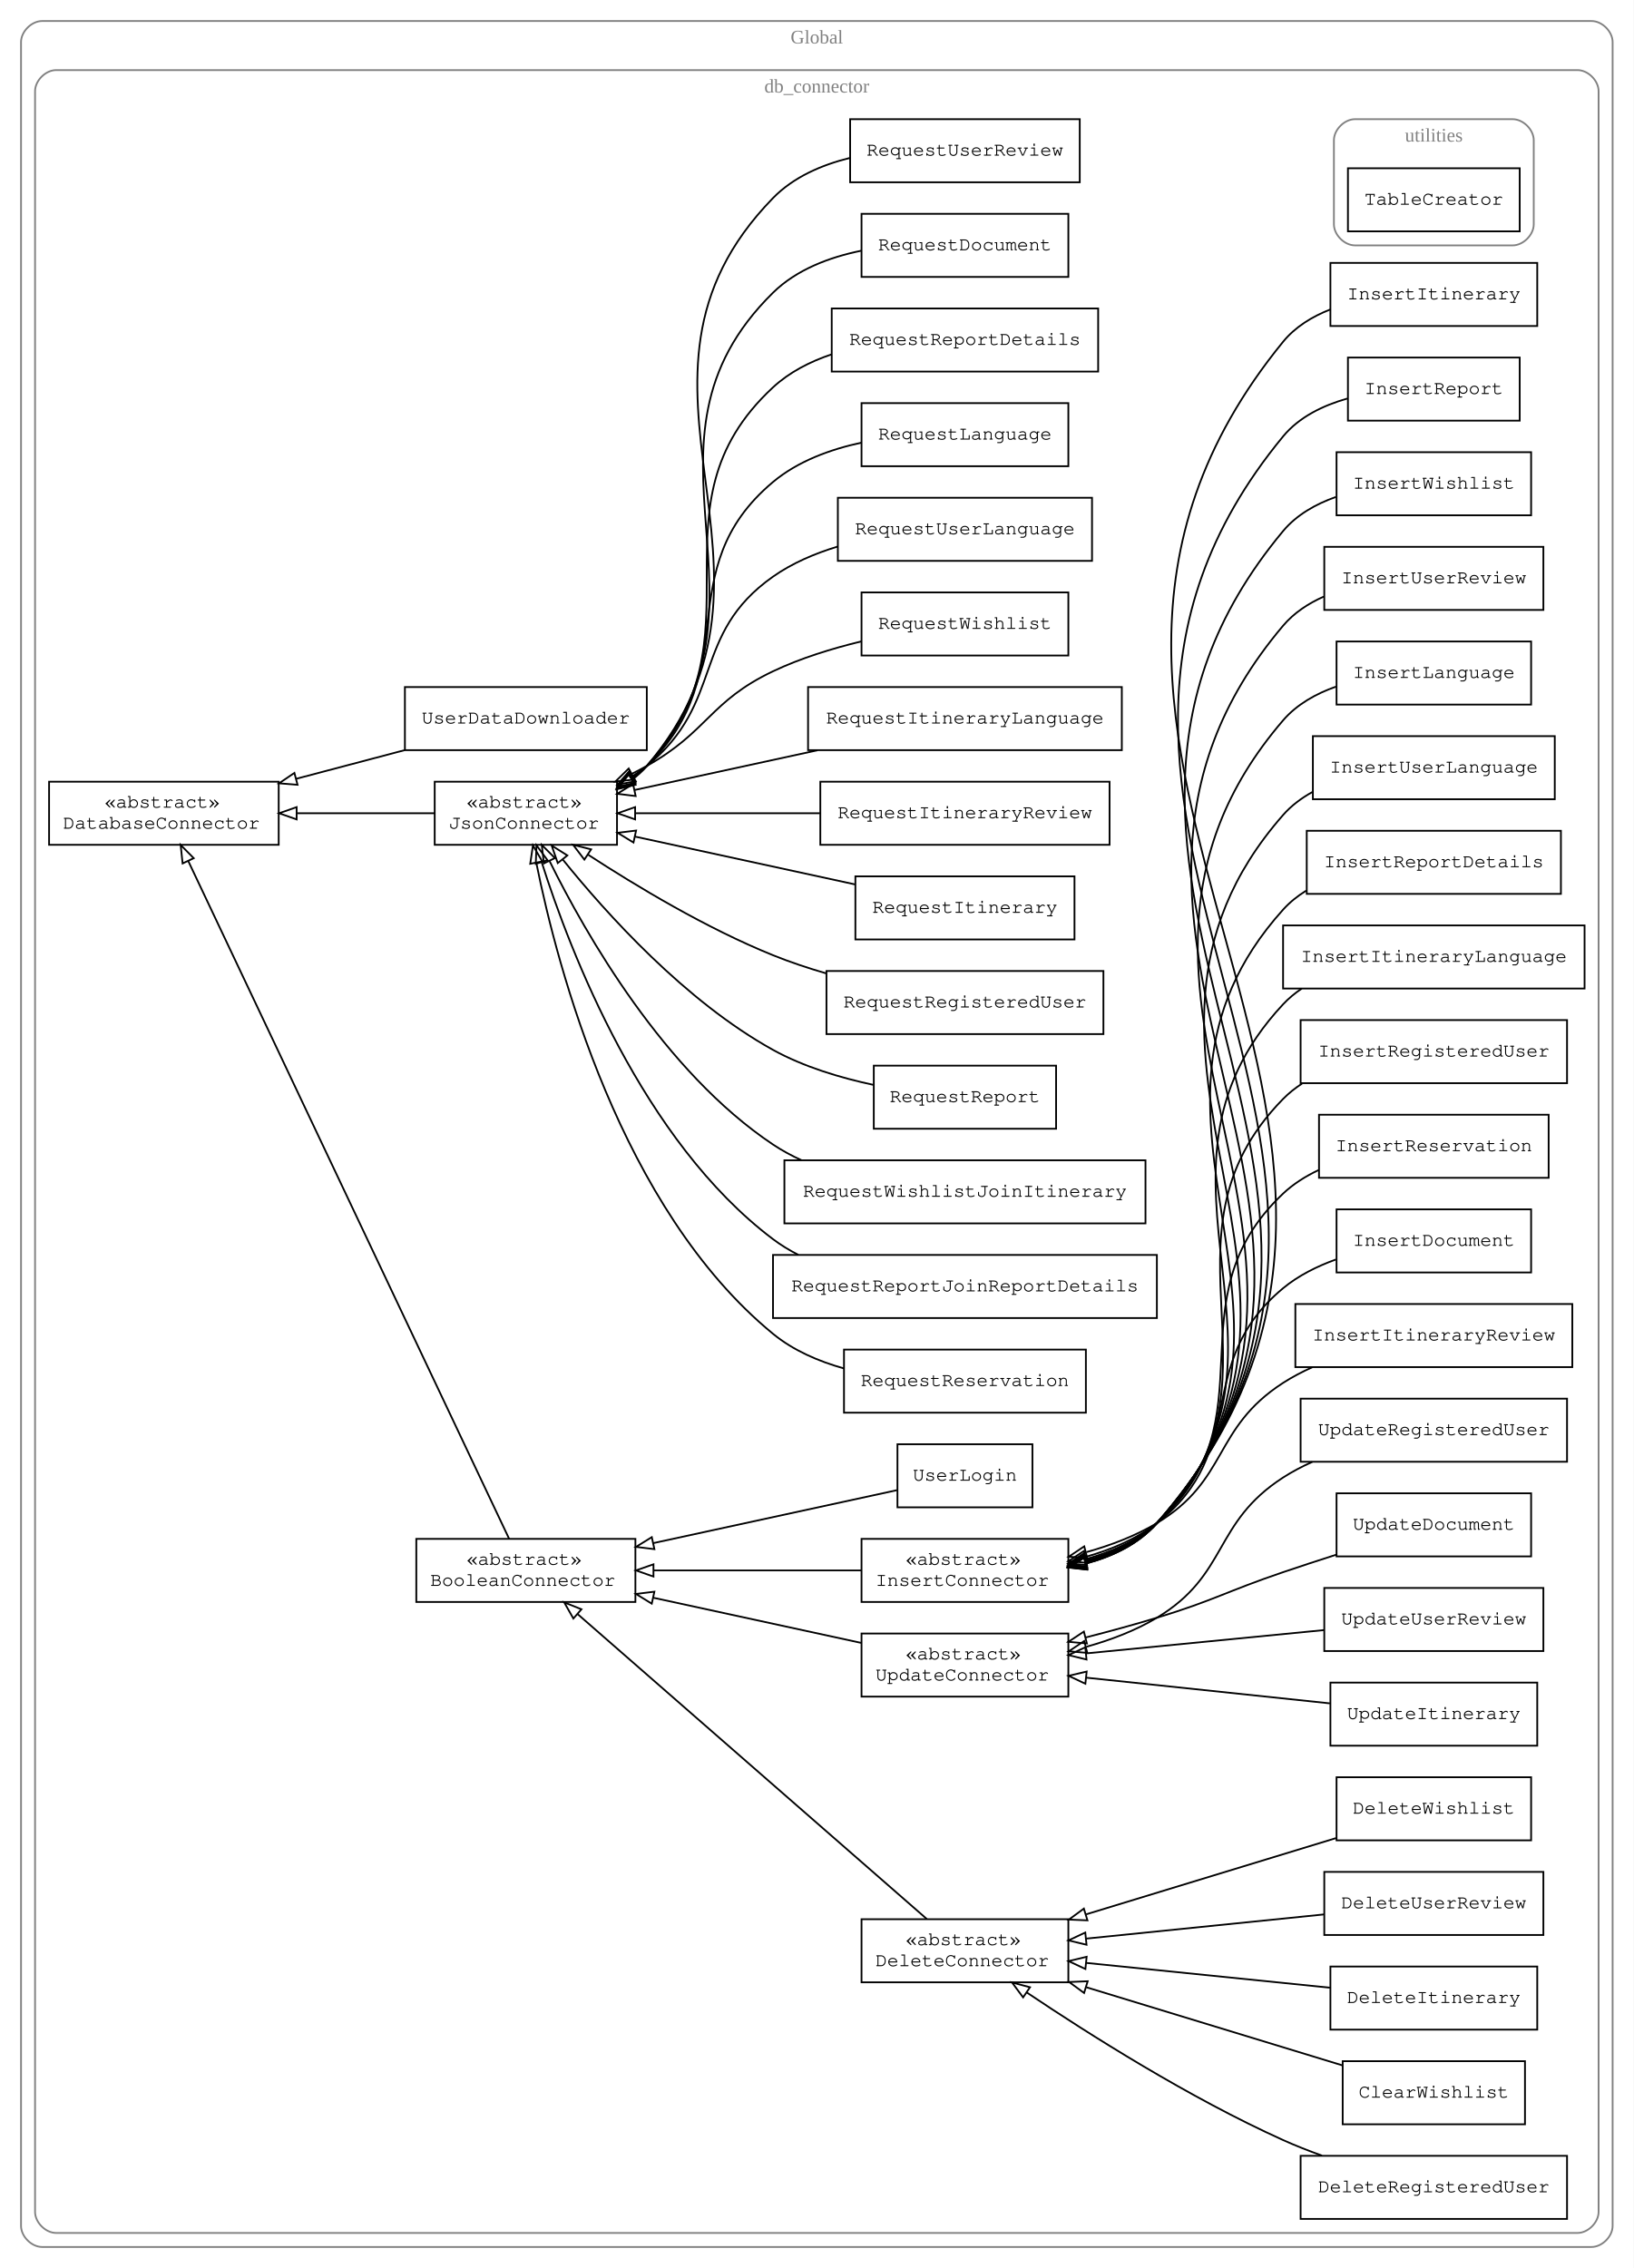
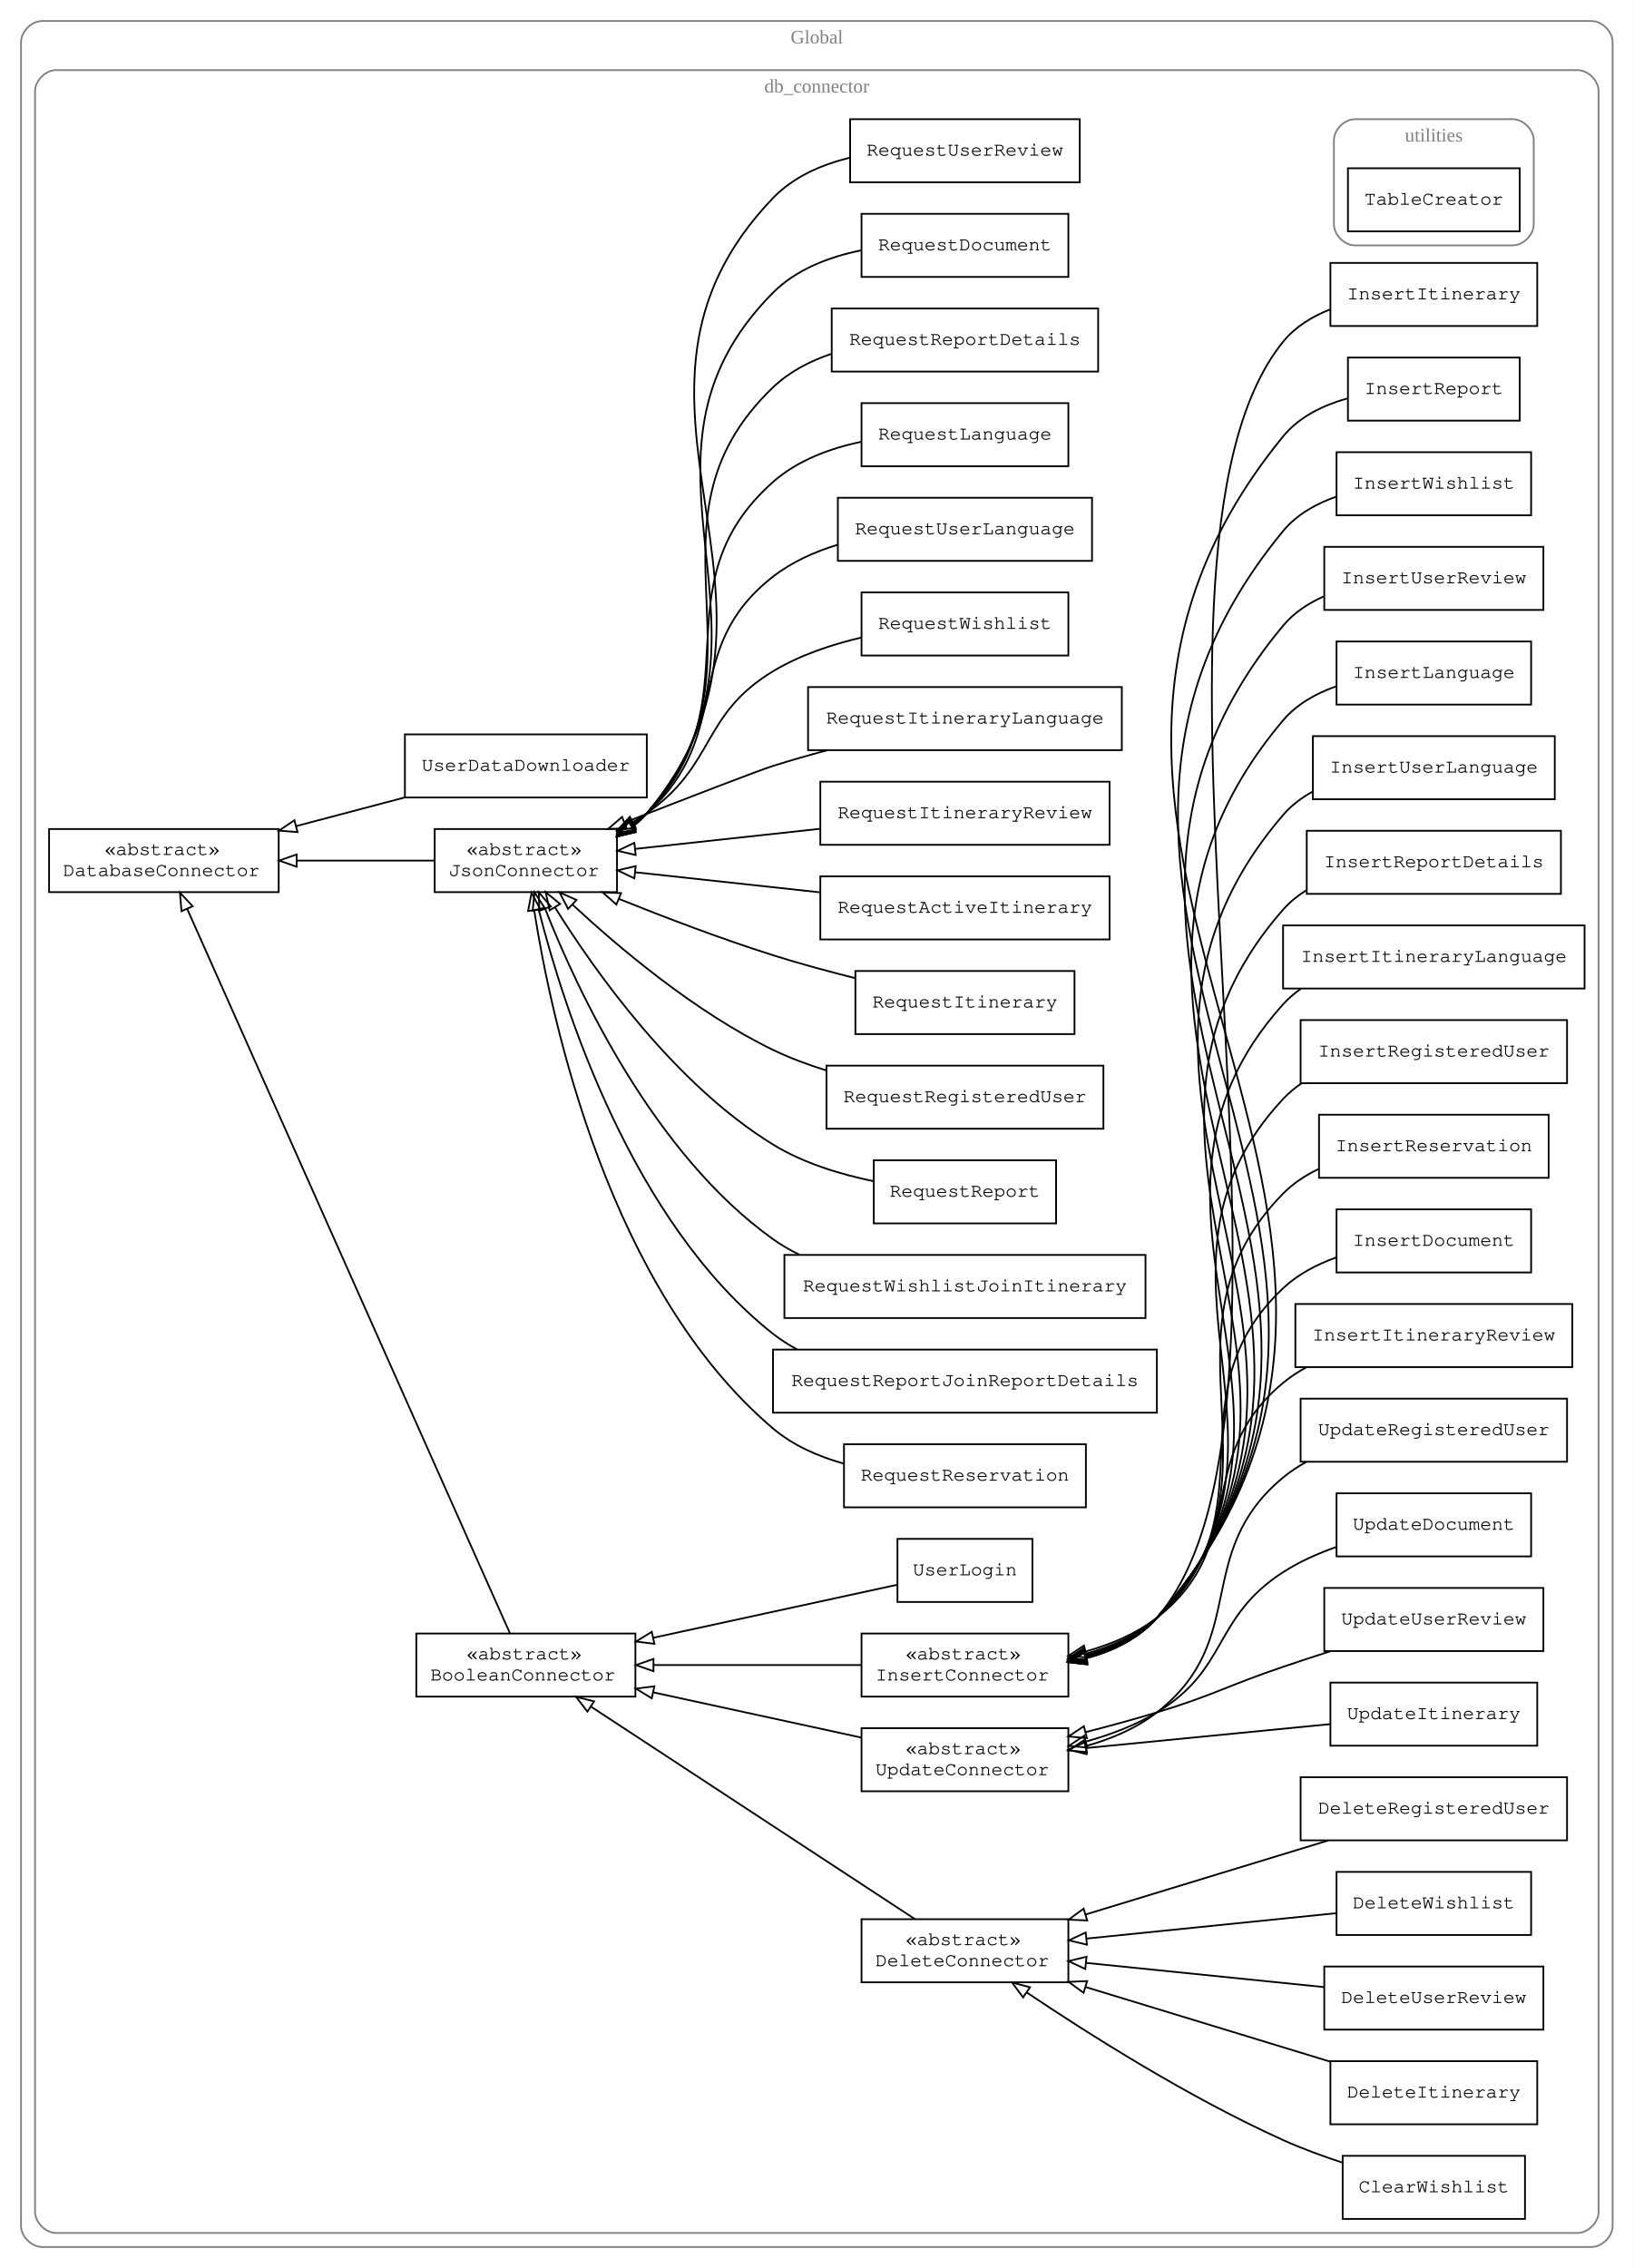
<svg xmlns="http://www.w3.org/2000/svg" width="932pt" height="1294pt" viewBox="0.00 0.00 932.00 1294.00">
  <g id="graph0" class="graph" transform="scale(1 1) rotate(0) translate(4 1290)">
    <polygon fill="white" stroke="none" points="-4,4 -4,-1290 928,-1290 928,4 -4,4" />
    <g id="clust1" class="cluster">
      <path fill="none" stroke="gray" d="M20,-8C20,-8 904,-8 904,-8 910,-8 916,-14 916,-20 916,-20 916,-1266 916,-1266 916,-1272 910,-1278 904,-1278 904,-1278 20,-1278 20,-1278 14,-1278 8,-1272 8,-1266 8,-1266 8,-20 8,-20 8,-14 14,-8 20,-8" />
      <text text-anchor="middle" x="462" y="-1265.2" font-family="Times New Roman,serif" font-size="11.00" fill="gray">Global</text>
    </g>
    <g id="clust2" class="cluster">
      <path fill="none" stroke="gray" d="M28,-16C28,-16 896,-16 896,-16 902,-16 908,-22 908,-28 908,-28 908,-1238 908,-1238 908,-1244 902,-1250 896,-1250 896,-1250 28,-1250 28,-1250 22,-1250 16,-1244 16,-1238 16,-1238 16,-28 16,-28 16,-22 22,-16 28,-16" />
      <text text-anchor="middle" x="462" y="-1237.2" font-family="Times New Roman,serif" font-size="11.00" fill="gray">db_connector</text>
    </g>
    <g id="clust3" class="cluster">
      <path fill="none" stroke="gray" d="M769,-1150C769,-1150 859,-1150 859,-1150 865,-1150 871,-1156 871,-1162 871,-1162 871,-1210 871,-1210 871,-1216 865,-1222 859,-1222 859,-1222 769,-1222 769,-1222 763,-1222 757,-1216 757,-1210 757,-1210 757,-1162 757,-1162 757,-1156 763,-1150 769,-1150" />
      <text text-anchor="middle" x="814" y="-1209.2" font-family="Times New Roman,serif" font-size="11.00" fill="gray">utilities</text>
    </g>
    <g id="node1" class="node">
      <polygon fill="none" stroke="black" points="863,-1194 765,-1194 765,-1158 863,-1158 863,-1194" />
      <text text-anchor="middle" x="814" y="-1173.2" font-family="Courier,monospace" font-size="11.00">TableCreator</text>
    </g>
    <g id="node2" class="node">
      <polygon fill="none" stroke="black" points="612,-1222 481,-1222 481,-1186 612,-1186 612,-1222" />
      <text text-anchor="middle" x="546.5" y="-1201.2" font-family="Courier,monospace" font-size="11.00">RequestUserReview</text>
    </g>
-     <g id="node22" class="node">
-       <polygon fill="none" stroke="black" points="348,-844 244,-844 244,-808 348,-808 348,-844" />
-       <text text-anchor="start" x="262" y="-829.2" font-family="Courier,monospace" font-size="11.00">«abstract»</text>
-       <text text-anchor="start" x="252" y="-817.2" font-family="Courier,monospace" font-size="11.00">JsonConnector</text>
+     <g id="node23" class="node">
+       <polygon fill="none" stroke="black" points="348,-817 244,-817 244,-781 348,-781 348,-817" />
+       <text text-anchor="start" x="262" y="-802.2" font-family="Courier,monospace" font-size="11.00">«abstract»</text>
+       <text text-anchor="start" x="252" y="-790.2" font-family="Courier,monospace" font-size="11.00">JsonConnector</text>
    </g>
    <g id="edge1" class="edge">
-       <path fill="none" stroke="black" d="M480.925,-1199.91C464.723,-1195.92 448.654,-1188.95 437,-1177 334.017,-1071.39 460.677,-965.276 365,-853 362.549,-850.124 359.749,-847.551 356.715,-845.251" />
-       <polygon fill="none" stroke="black" points="358.516,-842.248 348.214,-839.776 354.726,-848.133 358.516,-842.248" />
+       <path fill="none" stroke="black" d="M480.795,-1200.03C464.593,-1196.05 448.556,-1189.05 437,-1177 326.759,-1062.08 467.295,-948.048 365,-826 362.573,-823.104 359.791,-820.516 356.77,-818.204" />
+       <polygon fill="none" stroke="black" points="358.59,-815.213 348.295,-812.707 354.78,-821.085 358.59,-815.213" />
    </g>
    <g id="node3" class="node">
      <polygon fill="none" stroke="black" points="873,-1140 755,-1140 755,-1104 873,-1104 873,-1140" />
      <text text-anchor="middle" x="814" y="-1119.2" font-family="Courier,monospace" font-size="11.00">InsertItinerary</text>
    </g>
-     <g id="node28" class="node">
-       <polygon fill="none" stroke="black" points="605.5,-412 487.5,-412 487.5,-376 605.5,-376 605.5,-412" />
-       <text text-anchor="start" x="512.5" y="-397.2" font-family="Courier,monospace" font-size="11.00">«abstract»</text>
-       <text text-anchor="start" x="495.5" y="-385.2" font-family="Courier,monospace" font-size="11.00">InsertConnector</text>
+     <g id="node29" class="node">
+       <polygon fill="none" stroke="black" points="605.5,-358 487.5,-358 487.5,-322 605.5,-322 605.5,-358" />
+       <text text-anchor="start" x="512.5" y="-343.2" font-family="Courier,monospace" font-size="11.00">«abstract»</text>
+       <text text-anchor="start" x="495.5" y="-331.2" font-family="Courier,monospace" font-size="11.00">InsertConnector</text>
    </g>
    <g id="edge2" class="edge">
-       <path fill="none" stroke="black" d="M754.882,-1113.42C744.588,-1109.38 734.954,-1103.51 728,-1095 537.442,-861.665 853.889,-648.151 656,-421 645.645,-409.114 630.941,-402.052 615.689,-397.949" />
-       <polygon fill="none" stroke="black" points="616.155,-394.466 605.628,-395.66 614.602,-401.292 616.155,-394.466" />
+       <path fill="none" stroke="black" d="M754.83,-1113.46C744.54,-1109.42 734.92,-1103.54 728,-1095 625.665,-968.685 762.304,-489.994 656,-367 645.692,-355.073 631.005,-347.997 615.755,-343.893" />
+       <polygon fill="none" stroke="black" points="616.219,-340.409 605.692,-341.604 614.667,-347.235 616.219,-340.409" />
    </g>
    <g id="node4" class="node">
      <polygon fill="none" stroke="black" points="605.5,-1168 487.5,-1168 487.5,-1132 605.5,-1132 605.5,-1168" />
      <text text-anchor="middle" x="546.5" y="-1147.2" font-family="Courier,monospace" font-size="11.00">RequestDocument</text>
    </g>
    <g id="edge3" class="edge">
-       <path fill="none" stroke="black" d="M487.464,-1146.97C469.254,-1143.28 450.425,-1136.2 437,-1123 348.451,-1035.92 447.516,-945.817 365,-853 362.489,-850.176 359.644,-847.643 356.575,-845.373" />
-       <polygon fill="none" stroke="black" points="358.331,-842.342 348.008,-839.955 354.589,-848.258 358.331,-842.342" />
+       <path fill="none" stroke="black" d="M487.289,-1147.15C469.066,-1143.46 450.274,-1136.35 437,-1123 341.25,-1026.67 454.082,-928.53 365,-826 362.522,-823.147 359.701,-820.593 356.651,-818.307" />
+       <polygon fill="none" stroke="black" points="358.431,-815.291 348.119,-812.857 354.663,-821.19 358.431,-815.291" />
    </g>
    <g id="node5" class="node">
      <polygon fill="none" stroke="black" points="863,-1086 765,-1086 765,-1050 863,-1050 863,-1086" />
      <text text-anchor="middle" x="814" y="-1065.2" font-family="Courier,monospace" font-size="11.00">InsertReport</text>
    </g>
    <g id="edge4" class="edge">
-       <path fill="none" stroke="black" d="M764.643,-1062.61C750.882,-1058.71 737.159,-1052.11 728,-1041 551.544,-826.948 839.18,-629.326 656,-421 645.591,-409.162 630.867,-402.117 615.613,-398.016" />
-       <polygon fill="none" stroke="black" points="616.08,-394.533 605.553,-395.726 614.526,-401.358 616.08,-394.533" />
+       <path fill="none" stroke="black" d="M764.581,-1062.67C750.817,-1058.77 737.108,-1052.15 728,-1041 537.442,-807.665 853.889,-594.151 656,-367 645.645,-355.114 630.941,-348.052 615.689,-343.949" />
+       <polygon fill="none" stroke="black" points="616.155,-340.466 605.628,-341.66 614.602,-347.292 616.155,-340.466" />
    </g>
    <g id="node6" class="node">
      <polygon fill="none" stroke="black" points="890,-492 738,-492 738,-456 890,-456 890,-492" />
      <text text-anchor="middle" x="814" y="-471.2" font-family="Courier,monospace" font-size="11.00">UpdateRegisteredUser</text>
    </g>
-     <g id="node26" class="node">
-       <polygon fill="none" stroke="black" points="605.5,-358 487.5,-358 487.5,-322 605.5,-322 605.5,-358" />
-       <text text-anchor="start" x="512.5" y="-343.2" font-family="Courier,monospace" font-size="11.00">«abstract»</text>
-       <text text-anchor="start" x="495.5" y="-331.2" font-family="Courier,monospace" font-size="11.00">UpdateConnector</text>
+     <g id="node27" class="node">
+       <polygon fill="none" stroke="black" points="605.5,-304 487.5,-304 487.5,-268 605.5,-268 605.5,-304" />
+       <text text-anchor="start" x="512.5" y="-289.2" font-family="Courier,monospace" font-size="11.00">«abstract»</text>
+       <text text-anchor="start" x="495.5" y="-277.2" font-family="Courier,monospace" font-size="11.00">UpdateConnector</text>
    </g>
    <g id="edge5" class="edge">
-       <path fill="none" stroke="black" d="M744.694,-455.94C738.859,-453.323 733.205,-450.357 728,-447 687.799,-421.075 697.006,-391.632 656,-367 643.815,-359.681 629.724,-354.339 615.813,-350.443" />
-       <polygon fill="none" stroke="black" points="616.303,-346.955 605.746,-347.854 614.559,-353.735 616.303,-346.955" />
+       <path fill="none" stroke="black" d="M741.239,-455.887C736.526,-453.307 732.051,-450.362 728,-447 675.972,-403.827 709.376,-354.495 656,-313 644.296,-303.901 629.918,-297.828 615.503,-293.785" />
+       <polygon fill="none" stroke="black" points="616.101,-290.327 605.551,-291.298 614.404,-297.118 616.101,-290.327" />
    </g>
    <g id="node7" class="node">
      <polygon fill="none" stroke="black" points="622.5,-1114 470.5,-1114 470.5,-1078 622.5,-1078 622.5,-1114" />
      <text text-anchor="middle" x="546.5" y="-1093.2" font-family="Courier,monospace" font-size="11.00">RequestReportDetails</text>
    </g>
    <g id="edge6" class="edge">
-       <path fill="none" stroke="black" d="M470.458,-1087.83C458.172,-1083.71 446.405,-1077.7 437,-1069 362.715,-1000.28 434.515,-926.537 365,-853 362.525,-850.382 359.765,-848.013 356.811,-845.87" />
-       <polygon fill="none" stroke="black" points="358.394,-842.732 348.057,-840.408 354.688,-848.67 358.394,-842.732" />
+       <path fill="none" stroke="black" d="M470.493,-1088.19C458.13,-1084.03 446.327,-1077.92 437,-1069 355.612,-991.129 440.989,-909.148 365,-826 362.57,-823.341 359.844,-820.94 356.917,-818.772" />
+       <polygon fill="none" stroke="black" points="358.537,-815.655 348.216,-813.259 354.79,-821.568 358.537,-815.655" />
    </g>
    <g id="node8" class="node">
      <polygon fill="none" stroke="black" points="869.5,-1032 758.5,-1032 758.5,-996 869.5,-996 869.5,-1032" />
      <text text-anchor="middle" x="814" y="-1011.2" font-family="Courier,monospace" font-size="11.00">InsertWishlist</text>
    </g>
    <g id="edge7" class="edge">
-       <path fill="none" stroke="black" d="M758.08,-1006.45C746.645,-1002.41 735.733,-996.277 728,-987 565.633,-792.215 824.485,-610.518 656,-421 645.579,-409.278 630.927,-402.266 615.754,-398.158" />
-       <polygon fill="none" stroke="black" points="616.277,-394.687 605.747,-395.858 614.708,-401.509 616.277,-394.687" />
+       <path fill="none" stroke="black" d="M758.446,-1006.66C746.854,-1002.62 735.781,-996.438 728,-987 551.544,-772.948 839.18,-575.326 656,-367 645.591,-355.162 630.867,-348.117 615.613,-344.016" />
+       <polygon fill="none" stroke="black" points="616.08,-340.533 605.553,-341.726 614.526,-347.358 616.08,-340.533" />
    </g>
    <g id="node9" class="node">
      <polygon fill="none" stroke="black" points="605.5,-1060 487.5,-1060 487.5,-1024 605.5,-1024 605.5,-1060" />
      <text text-anchor="middle" x="546.5" y="-1039.2" font-family="Courier,monospace" font-size="11.00">RequestLanguage</text>
    </g>
    <g id="edge8" class="edge">
-       <path fill="none" stroke="black" d="M487.496,-1037.46C469.708,-1033.63 451.125,-1026.85 437,-1015 376.648,-964.348 421.824,-907.581 365,-853 362.572,-850.668 359.919,-848.53 357.112,-846.57" />
-       <polygon fill="none" stroke="black" points="358.666,-843.419 348.304,-841.21 355.027,-849.399 358.666,-843.419" />
+       <path fill="none" stroke="black" d="M487.389,-1037.97C469.492,-1034.18 450.871,-1027.3 437,-1015 369.739,-955.368 428.115,-890.004 365,-826 362.517,-823.482 359.769,-821.192 356.844,-819.11" />
+       <polygon fill="none" stroke="black" points="358.552,-816.052 348.204,-813.78 354.877,-822.009 358.552,-816.052" />
    </g>
    <g id="node10" class="node">
      <polygon fill="none" stroke="black" points="876.5,-978 751.5,-978 751.5,-942 876.5,-942 876.5,-978" />
      <text text-anchor="middle" x="814" y="-957.2" font-family="Courier,monospace" font-size="11.00">InsertUserReview</text>
    </g>
    <g id="edge9" class="edge">
-       <path fill="none" stroke="black" d="M751.215,-949.618C742.375,-945.698 734.195,-940.333 728,-933 579.704,-757.461 809.808,-591.73 656,-421 645.502,-409.347 630.822,-402.36 615.646,-398.255" />
-       <polygon fill="none" stroke="black" points="616.17,-394.784 605.64,-395.953 614.601,-401.606 616.17,-394.784" />
+       <path fill="none" stroke="black" d="M751.132,-949.688C742.302,-945.76 734.147,-940.374 728,-933 565.633,-738.215 824.485,-556.518 656,-367 645.579,-355.278 630.927,-348.266 615.754,-344.158" />
+       <polygon fill="none" stroke="black" points="616.277,-340.687 605.747,-341.858 614.708,-347.509 616.277,-340.687" />
    </g>
    <g id="node11" class="node">
      <polygon fill="none" stroke="black" points="869.5,-438 758.5,-438 758.5,-402 869.5,-402 869.5,-438" />
      <text text-anchor="middle" x="814" y="-417.2" font-family="Courier,monospace" font-size="11.00">UpdateDocument</text>
    </g>
    <g id="edge10" class="edge">
-       <path fill="none" stroke="black" d="M758.483,-403.03C748.328,-399.77 737.824,-396.333 728,-393 695.781,-382.07 688.551,-376.899 656,-367 642.924,-363.023 628.833,-359.192 615.274,-355.726" />
-       <polygon fill="none" stroke="black" points="616.07,-352.317 605.518,-353.271 614.361,-359.106 616.07,-352.317" />
+       <path fill="none" stroke="black" d="M758.462,-407.413C747.891,-403.688 737.239,-398.958 728,-393 687.799,-367.075 697.006,-337.632 656,-313 643.815,-305.681 629.724,-300.339 615.813,-296.443" />
+       <polygon fill="none" stroke="black" points="616.303,-292.955 605.746,-293.854 614.559,-299.735 616.303,-292.955" />
    </g>
    <g id="node12" class="node">
      <polygon fill="none" stroke="black" points="869.5,-924 758.5,-924 758.5,-888 869.5,-888 869.5,-924" />
      <text text-anchor="middle" x="814" y="-903.2" font-family="Courier,monospace" font-size="11.00">InsertLanguage</text>
    </g>
    <g id="edge11" class="edge">
-       <path fill="none" stroke="black" d="M758.276,-898.281C746.833,-894.248 735.868,-888.162 728,-879 593.752,-722.679 795.156,-572.969 656,-421 645.408,-409.432 630.693,-402.477 615.513,-398.375" />
-       <polygon fill="none" stroke="black" points="616.04,-394.905 605.51,-396.072 614.469,-401.726 616.04,-394.905" />
+       <path fill="none" stroke="black" d="M758.168,-898.373C746.729,-894.336 735.794,-888.226 728,-879 579.704,-703.461 809.808,-537.73 656,-367 645.502,-355.347 630.822,-348.36 615.646,-344.255" />
+       <polygon fill="none" stroke="black" points="616.17,-340.784 605.64,-341.953 614.601,-347.606 616.17,-340.784" />
    </g>
    <g id="node13" class="node">
      <polygon fill="none" stroke="black" points="619,-1006 474,-1006 474,-970 619,-970 619,-1006" />
      <text text-anchor="middle" x="546.5" y="-985.2" font-family="Courier,monospace" font-size="11.00">RequestUserLanguage</text>
    </g>
    <g id="edge12" class="edge">
-       <path fill="none" stroke="black" d="M473.93,-978.168C460.883,-974.225 447.952,-968.71 437,-961 389.826,-927.794 409.843,-889.291 365,-853 362.561,-851.026 359.959,-849.182 357.249,-847.46" />
-       <polygon fill="none" stroke="black" points="358.716,-844.268 348.292,-842.372 355.258,-850.355 358.716,-844.268" />
+       <path fill="none" stroke="black" d="M473.869,-979.186C460.682,-975.162 447.715,-969.356 437,-961 383.379,-919.181 415.699,-871.317 365,-826 362.538,-823.799 359.874,-821.767 357.076,-819.891" />
+       <polygon fill="none" stroke="black" points="358.73,-816.804 348.341,-814.725 355.166,-822.829 358.73,-816.804" />
    </g>
    <g id="node14" class="node">
      <polygon fill="none" stroke="black" points="883,-870 745,-870 745,-834 883,-834 883,-870" />
      <text text-anchor="middle" x="814" y="-849.2" font-family="Courier,monospace" font-size="11.00">InsertUserLanguage</text>
    </g>
    <g id="edge13" class="edge">
-       <path fill="none" stroke="black" d="M744.726,-838.114C738.448,-834.658 732.695,-830.356 728,-825 607.766,-687.858 780.538,-554.246 656,-421 645.344,-409.6 630.682,-402.697 615.579,-398.591" />
-       <polygon fill="none" stroke="black" points="616.162,-395.133 605.629,-396.277 614.577,-401.951 616.162,-395.133" />
+       <path fill="none" stroke="black" d="M744.615,-838.21C738.358,-834.737 732.64,-830.403 728,-825 593.752,-668.679 795.156,-518.969 656,-367 645.408,-355.432 630.693,-348.477 615.513,-344.375" />
+       <polygon fill="none" stroke="black" points="616.04,-340.905 605.51,-342.072 614.469,-347.726 616.04,-340.905" />
    </g>
    <g id="node15" class="node">
      <polygon fill="none" stroke="black" points="886.5,-816 741.5,-816 741.5,-780 886.5,-780 886.5,-816" />
      <text text-anchor="middle" x="814" y="-795.2" font-family="Courier,monospace" font-size="11.00">InsertReportDetails</text>
    </g>
    <g id="edge14" class="edge">
-       <path fill="none" stroke="black" d="M741.23,-781.876C736.334,-778.848 731.833,-775.257 728,-771 621.731,-652.981 765.972,-535.577 656,-421 645.249,-409.799 630.626,-402.962 615.598,-398.855" />
-       <polygon fill="none" stroke="black" points="616.237,-395.409 605.702,-396.531 614.637,-402.224 616.237,-395.409" />
+       <path fill="none" stroke="black" d="M741.105,-781.987C736.237,-778.934 731.777,-775.308 728,-771 607.766,-633.858 780.538,-500.246 656,-367 645.344,-355.6 630.682,-348.697 615.579,-344.591" />
+       <polygon fill="none" stroke="black" points="616.162,-341.133 605.629,-342.277 614.577,-347.951 616.162,-341.133" />
    </g>
    <g id="node16" class="node">
      <polygon fill="none" stroke="black" points="900,-762 728,-762 728,-726 900,-726 900,-762" />
      <text text-anchor="middle" x="814" y="-741.2" font-family="Courier,monospace" font-size="11.00">InsertItineraryLanguage</text>
    </g>
    <g id="edge15" class="edge">
-       <path fill="none" stroke="black" d="M738.639,-725.965C734.763,-723.367 731.169,-720.396 728,-717 635.621,-618.02 751.483,-516.989 656,-421 645.107,-410.049 630.504,-403.298 615.548,-399.193" />
-       <polygon fill="none" stroke="black" points="616.243,-395.76 605.705,-396.86 614.629,-402.572 616.243,-395.76" />
+       <path fill="none" stroke="black" d="M738.112,-725.832C734.419,-723.264 731.005,-720.337 728,-717 621.731,-598.981 765.972,-481.577 656,-367 645.249,-355.799 630.626,-348.962 615.598,-344.855" />
+       <polygon fill="none" stroke="black" points="616.237,-341.409 605.702,-342.531 614.637,-348.224 616.237,-341.409" />
    </g>
    <g id="node17" class="node">
      <polygon fill="none" stroke="black" points="605.5,-952 487.5,-952 487.5,-916 605.5,-916 605.5,-952" />
      <text text-anchor="middle" x="546.5" y="-931.2" font-family="Courier,monospace" font-size="11.00">RequestWishlist</text>
    </g>
    <g id="edge16" class="edge">
-       <path fill="none" stroke="black" d="M487.424,-924.057C470.672,-920.001 452.691,-914.458 437,-907 400.873,-889.829 399.895,-872.553 365,-853 362.174,-851.417 359.237,-849.881 356.238,-848.399" />
-       <polygon fill="none" stroke="black" points="357.647,-845.194 347.107,-844.12 354.677,-851.533 357.647,-845.194" />
+       <path fill="none" stroke="black" d="M487.499,-926.27C470.392,-922.264 452.197,-916.193 437,-907 395.787,-882.07 404.45,-853.635 365,-826 362.48,-824.235 359.829,-822.562 357.093,-820.98" />
+       <polygon fill="none" stroke="black" points="358.602,-817.819 348.127,-816.234 355.327,-824.006 358.602,-817.819" />
    </g>
    <g id="node18" class="node">
      <polygon fill="none" stroke="black" points="890,-708 738,-708 738,-672 890,-672 890,-708" />
      <text text-anchor="middle" x="814" y="-687.2" font-family="Courier,monospace" font-size="11.00">InsertRegisteredUser</text>
    </g>
    <g id="edge17" class="edge">
-       <path fill="none" stroke="black" d="M738.837,-671.775C734.913,-669.223 731.254,-666.315 728,-663 649.385,-582.926 737.124,-498.531 656,-421 644.891,-410.383 630.278,-403.751 615.39,-399.654" />
-       <polygon fill="none" stroke="black" points="616.141,-396.235 605.601,-397.311 614.512,-403.042 616.141,-396.235" />
+       <path fill="none" stroke="black" d="M738.639,-671.965C734.763,-669.367 731.169,-666.396 728,-663 635.621,-564.02 751.483,-462.989 656,-367 645.107,-356.049 630.504,-349.298 615.548,-345.193" />
+       <polygon fill="none" stroke="black" points="616.243,-341.76 605.705,-342.86 614.629,-348.572 616.243,-341.76" />
    </g>
    <g id="node19" class="node">
-       <polygon fill="none" stroke="black" points="879.5,-654 748.5,-654 748.5,-618 879.5,-618 879.5,-654" />
-       <text text-anchor="middle" x="814" y="-633.2" font-family="Courier,monospace" font-size="11.00">InsertReservation</text>
-     </g>
-     <g id="edge18" class="edge">
-       <path fill="none" stroke="black" d="M748.253,-622.415C740.841,-618.92 733.856,-614.525 728,-609 662.919,-547.6 723.002,-480.298 656,-421 644.721,-411.018 630.311,-404.606 615.705,-400.518" />
-       <polygon fill="none" stroke="black" points="616.143,-397.022 605.598,-398.044 614.479,-403.821 616.143,-397.022" />
-     </g>
-     <g id="node20" class="node">
-       <polygon fill="none" stroke="black" points="869.5,-600 758.5,-600 758.5,-564 869.5,-564 869.5,-600" />
-       <text text-anchor="middle" x="814" y="-579.2" font-family="Courier,monospace" font-size="11.00">InsertDocument</text>
-     </g>
-     <g id="edge19" class="edge">
-       <path fill="none" stroke="black" d="M758.128,-571.399C747.347,-567.515 736.698,-562.218 728,-555 675.972,-511.827 709.376,-462.495 656,-421 644.296,-411.901 629.918,-405.828 615.503,-401.785" />
-       <polygon fill="none" stroke="black" points="616.101,-398.327 605.551,-399.298 614.404,-405.118 616.101,-398.327" />
-     </g>
-     <g id="node21" class="node">
-       <polygon fill="none" stroke="black" points="876.5,-384 751.5,-384 751.5,-348 876.5,-348 876.5,-384" />
-       <text text-anchor="middle" x="814" y="-363.2" font-family="Courier,monospace" font-size="11.00">UpdateUserReview</text>
-     </g>
-     <g id="edge20" class="edge">
-       <path fill="none" stroke="black" d="M751.422,-359.97C710.806,-355.992 657.571,-350.779 615.678,-346.677" />
-       <polygon fill="none" stroke="black" points="615.854,-343.177 605.56,-345.686 615.171,-350.144 615.854,-343.177" />
-     </g>
-     <g id="node31" class="node">
-       <polygon fill="none" stroke="black" points="155,-844 24,-844 24,-808 155,-808 155,-844" />
-       <text text-anchor="start" x="55.5" y="-829.2" font-family="Courier,monospace" font-size="11.00">«abstract»</text>
-       <text text-anchor="start" x="32" y="-817.2" font-family="Courier,monospace" font-size="11.00">DatabaseConnector</text>
-     </g>
-     <g id="edge21" class="edge">
-       <path fill="none" stroke="black" d="M243.924,-826C220.216,-826 191.563,-826 165.467,-826" />
-       <polygon fill="none" stroke="black" points="165.228,-822.5 155.228,-826 165.228,-829.5 165.228,-822.5" />
-     </g>
-     <g id="node23" class="node">
-       <polygon fill="none" stroke="black" points="636,-898 457,-898 457,-862 636,-862 636,-898" />
-       <text text-anchor="middle" x="546.5" y="-877.2" font-family="Courier,monospace" font-size="11.00">RequestItineraryLanguage</text>
-     </g>
-     <g id="edge22" class="edge">
-       <path fill="none" stroke="black" d="M462.408,-861.944C428.287,-854.529 389.498,-846.1 358.062,-839.269" />
-       <polygon fill="none" stroke="black" points="358.644,-835.814 348.129,-837.111 357.158,-842.654 358.644,-835.814" />
-     </g>
-     <g id="node24" class="node">
-       <polygon fill="none" stroke="black" points="629,-844 464,-844 464,-808 629,-808 629,-844" />
-       <text text-anchor="middle" x="546.5" y="-823.2" font-family="Courier,monospace" font-size="11.00">RequestItineraryReview</text>
-     </g>
-     <g id="edge23" class="edge">
-       <path fill="none" stroke="black" d="M463.788,-826C429.451,-826 390.185,-826 358.38,-826" />
-       <polygon fill="none" stroke="black" points="358.332,-822.5 348.332,-826 358.332,-829.5 358.332,-822.5" />
-     </g>
-     <g id="node25" class="node">
-       <polygon fill="none" stroke="black" points="869.5,-276 758.5,-276 758.5,-240 869.5,-240 869.5,-276" />
-       <text text-anchor="middle" x="814" y="-255.2" font-family="Courier,monospace" font-size="11.00">DeleteWishlist</text>
-     </g>
-     <g id="node30" class="node">
+       <polygon fill="none" stroke="black" points="890,-276 738,-276 738,-240 890,-240 890,-276" />
+       <text text-anchor="middle" x="814" y="-255.2" font-family="Courier,monospace" font-size="11.00">DeleteRegisteredUser</text>
+     </g>
+     <g id="node32" class="node">
      <polygon fill="none" stroke="black" points="605.5,-195 487.5,-195 487.5,-159 605.5,-159 605.5,-195" />
      <text text-anchor="start" x="512.5" y="-180.2" font-family="Courier,monospace" font-size="11.00">«abstract»</text>
      <text text-anchor="start" x="495.5" y="-168.2" font-family="Courier,monospace" font-size="11.00">DeleteConnector</text>
    </g>
+     <g id="edge18" class="edge">
+       <path fill="none" stroke="black" d="M753.747,-239.923C712.771,-227.422 658.153,-210.758 615.416,-197.72" />
+       <polygon fill="none" stroke="black" points="616.244,-194.314 605.658,-194.743 614.201,-201.009 616.244,-194.314" />
+     </g>
+     <g id="node20" class="node">
+       <polygon fill="none" stroke="black" points="879.5,-654 748.5,-654 748.5,-618 879.5,-618 879.5,-654" />
+       <text text-anchor="middle" x="814" y="-633.2" font-family="Courier,monospace" font-size="11.00">InsertReservation</text>
+     </g>
+     <g id="edge19" class="edge">
+       <path fill="none" stroke="black" d="M748.266,-623.039C740.761,-619.444 733.749,-614.856 728,-609 649.385,-528.926 737.124,-444.531 656,-367 644.891,-356.383 630.278,-349.751 615.39,-345.654" />
+       <polygon fill="none" stroke="black" points="616.141,-342.235 605.601,-343.311 614.512,-349.042 616.141,-342.235" />
+     </g>
+     <g id="node21" class="node">
+       <polygon fill="none" stroke="black" points="869.5,-600 758.5,-600 758.5,-564 869.5,-564 869.5,-600" />
+       <text text-anchor="middle" x="814" y="-579.2" font-family="Courier,monospace" font-size="11.00">InsertDocument</text>
+     </g>
+     <g id="edge20" class="edge">
+       <path fill="none" stroke="black" d="M758.279,-572.545C747.24,-568.586 736.447,-562.969 728,-555 662.919,-493.6 723.002,-426.298 656,-367 644.721,-357.018 630.311,-350.606 615.705,-346.518" />
+       <polygon fill="none" stroke="black" points="616.143,-343.022 605.598,-344.044 614.479,-349.821 616.143,-343.022" />
+     </g>
+     <g id="node22" class="node">
+       <polygon fill="none" stroke="black" points="876.5,-384 751.5,-384 751.5,-348 876.5,-348 876.5,-384" />
+       <text text-anchor="middle" x="814" y="-363.2" font-family="Courier,monospace" font-size="11.00">UpdateUserReview</text>
+     </g>
+     <g id="edge21" class="edge">
+       <path fill="none" stroke="black" d="M754.832,-347.855C745.829,-344.951 736.651,-341.935 728,-339 695.781,-328.07 688.551,-322.899 656,-313 642.924,-309.023 628.833,-305.192 615.274,-301.726" />
+       <polygon fill="none" stroke="black" points="616.07,-298.317 605.518,-299.271 614.361,-305.106 616.07,-298.317" />
+     </g>
+     <g id="node33" class="node">
+       <polygon fill="none" stroke="black" points="155,-817 24,-817 24,-781 155,-781 155,-817" />
+       <text text-anchor="start" x="55.5" y="-802.2" font-family="Courier,monospace" font-size="11.00">«abstract»</text>
+       <text text-anchor="start" x="32" y="-790.2" font-family="Courier,monospace" font-size="11.00">DatabaseConnector</text>
+     </g>
+     <g id="edge22" class="edge">
+       <path fill="none" stroke="black" d="M243.924,-799C220.216,-799 191.563,-799 165.467,-799" />
+       <polygon fill="none" stroke="black" points="165.228,-795.5 155.228,-799 165.228,-802.5 165.228,-795.5" />
+     </g>
+     <g id="node24" class="node">
+       <polygon fill="none" stroke="black" points="636,-898 457,-898 457,-862 636,-862 636,-898" />
+       <text text-anchor="middle" x="546.5" y="-877.2" font-family="Courier,monospace" font-size="11.00">RequestItineraryLanguage</text>
+     </g>
+     <g id="edge23" class="edge">
+       <path fill="none" stroke="black" d="M468.116,-861.996C457.601,-859.185 446.995,-856.158 437,-853 428.335,-850.262 387.525,-834.467 352.186,-820.661" />
+       <polygon fill="none" stroke="black" points="353.458,-817.401 342.87,-817.019 350.908,-823.92 353.458,-817.401" />
+     </g>
+     <g id="node25" class="node">
+       <polygon fill="none" stroke="black" points="629,-844 464,-844 464,-808 629,-808 629,-844" />
+       <text text-anchor="middle" x="546.5" y="-823.2" font-family="Courier,monospace" font-size="11.00">RequestItineraryReview</text>
+     </g>
    <g id="edge24" class="edge">
-       <path fill="none" stroke="black" d="M758.31,-241.315C716.96,-228.7 659.938,-211.303 615.624,-197.784" />
-       <polygon fill="none" stroke="black" points="616.387,-194.357 605.8,-194.787 614.344,-201.052 616.387,-194.357" />
-     </g>
-     <g id="node29" class="node">
-       <polygon fill="none" stroke="black" points="358.5,-412 233.5,-412 233.5,-376 358.5,-376 358.5,-412" />
-       <text text-anchor="start" x="262" y="-397.2" font-family="Courier,monospace" font-size="11.00">«abstract»</text>
-       <text text-anchor="start" x="241.5" y="-385.2" font-family="Courier,monospace" font-size="11.00">BooleanConnector</text>
+       <path fill="none" stroke="black" d="M463.788,-817.122C429.451,-813.391 390.185,-809.125 358.38,-805.669" />
+       <polygon fill="none" stroke="black" points="358.652,-802.178 348.332,-804.577 357.896,-809.137 358.652,-802.178" />
+     </g>
+     <g id="node26" class="node">
+       <polygon fill="none" stroke="black" points="869.5,-222 758.5,-222 758.5,-186 869.5,-186 869.5,-222" />
+       <text text-anchor="middle" x="814" y="-201.2" font-family="Courier,monospace" font-size="11.00">DeleteWishlist</text>
    </g>
    <g id="edge25" class="edge">
-       <path fill="none" stroke="black" d="M487.238,-352.661C451.814,-360.358 406.309,-370.247 368.687,-378.422" />
-       <polygon fill="none" stroke="black" points="367.831,-375.026 358.802,-380.57 369.318,-381.867 367.831,-375.026" />
-     </g>
-     <g id="node27" class="node">
-       <polygon fill="none" stroke="black" points="609,-790 484,-790 484,-754 609,-754 609,-790" />
-       <text text-anchor="middle" x="546.5" y="-769.2" font-family="Courier,monospace" font-size="11.00">RequestItinerary</text>
+       <path fill="none" stroke="black" d="M758.31,-198.438C717.047,-194.242 660.178,-188.459 615.904,-183.956" />
+       <polygon fill="none" stroke="black" points="616.103,-180.459 605.8,-182.929 615.395,-187.423 616.103,-180.459" />
+     </g>
+     <g id="node30" class="node">
+       <polygon fill="none" stroke="black" points="358.5,-358 233.5,-358 233.5,-322 358.5,-322 358.5,-358" />
+       <text text-anchor="start" x="262" y="-343.2" font-family="Courier,monospace" font-size="11.00">«abstract»</text>
+       <text text-anchor="start" x="241.5" y="-331.2" font-family="Courier,monospace" font-size="11.00">BooleanConnector</text>
    </g>
    <g id="edge26" class="edge">
-       <path fill="none" stroke="black" d="M483.754,-785.418C445.488,-793.733 396.527,-804.372 358.337,-812.671" />
-       <polygon fill="none" stroke="black" points="357.401,-809.293 348.373,-814.837 358.888,-816.133 357.401,-809.293" />
+       <path fill="none" stroke="black" d="M487.238,-298.661C451.814,-306.358 406.309,-316.247 368.687,-324.422" />
+       <polygon fill="none" stroke="black" points="367.831,-321.026 358.802,-326.57 369.318,-327.867 367.831,-321.026" />
+     </g>
+     <g id="node28" class="node">
+       <polygon fill="none" stroke="black" points="629,-790 464,-790 464,-754 629,-754 629,-790" />
+       <text text-anchor="middle" x="546.5" y="-769.2" font-family="Courier,monospace" font-size="11.00">RequestActiveItinerary</text>
    </g>
    <g id="edge27" class="edge">
-       <path fill="none" stroke="black" d="M487.238,-394C451.965,-394 406.696,-394 369.167,-394" />
-       <polygon fill="none" stroke="black" points="368.802,-390.5 358.802,-394 368.802,-397.5 368.802,-390.5" />
+       <path fill="none" stroke="black" d="M463.788,-780.878C429.451,-784.609 390.185,-788.875 358.38,-792.331" />
+       <polygon fill="none" stroke="black" points="357.896,-788.863 348.332,-793.423 358.652,-795.822 357.896,-788.863" />
    </g>
    <g id="edge28" class="edge">
-       <path fill="none" stroke="black" d="M286.473,-412.013C254.512,-479.53 141.693,-717.856 103.358,-798.837" />
-       <polygon fill="none" stroke="black" points="100.178,-797.375 99.063,-807.911 106.505,-800.37 100.178,-797.375" />
+       <path fill="none" stroke="black" d="M487.238,-340C451.965,-340 406.696,-340 369.167,-340" />
+       <polygon fill="none" stroke="black" points="368.802,-336.5 358.802,-340 368.802,-343.5 368.802,-336.5" />
    </g>
    <g id="edge29" class="edge">
-       <path fill="none" stroke="black" d="M524.74,-195.128C480.339,-233.901 376.087,-324.938 325.514,-369.101" />
-       <polygon fill="none" stroke="black" points="323.105,-366.557 317.875,-375.771 327.71,-371.83 323.105,-366.557" />
-     </g>
-     <g id="node32" class="node">
-       <polygon fill="none" stroke="black" points="365,-898 227,-898 227,-862 365,-862 365,-898" />
-       <text text-anchor="middle" x="296" y="-877.2" font-family="Courier,monospace" font-size="11.00">UserDataDownloader</text>
+       <path fill="none" stroke="black" d="M286.857,-358.277C255.273,-429.167 140.742,-686.231 102.803,-771.387" />
+       <polygon fill="none" stroke="black" points="99.539,-770.112 98.666,-780.671 105.933,-772.961 99.539,-770.112" />
+     </g>
+     <g id="node31" class="node">
+       <polygon fill="none" stroke="black" points="609,-736 484,-736 484,-700 609,-700 609,-736" />
+       <text text-anchor="middle" x="546.5" y="-715.2" font-family="Courier,monospace" font-size="11.00">RequestItinerary</text>
    </g>
    <g id="edge30" class="edge">
-       <path fill="none" stroke="black" d="M226.904,-862.019C207.034,-856.772 185.22,-851.012 164.977,-845.666" />
-       <polygon fill="none" stroke="black" points="165.743,-842.249 155.181,-843.08 163.956,-849.017 165.743,-842.249" />
-     </g>
-     <g id="node33" class="node">
-       <polygon fill="none" stroke="black" points="876.5,-222 751.5,-222 751.5,-186 876.5,-186 876.5,-222" />
-       <text text-anchor="middle" x="814" y="-201.2" font-family="Courier,monospace" font-size="11.00">DeleteUserReview</text>
+       <path fill="none" stroke="black" d="M483.731,-731.961C468.36,-735.821 451.993,-740.263 437,-745 407.465,-754.331 375.165,-766.643 349.04,-777.154" />
+       <polygon fill="none" stroke="black" points="347.663,-773.936 339.711,-780.936 350.293,-780.423 347.663,-773.936" />
    </g>
    <g id="edge31" class="edge">
-       <path fill="none" stroke="black" d="M751.422,-197.738C710.806,-193.607 657.571,-188.194 615.678,-183.933" />
-       <polygon fill="none" stroke="black" points="615.863,-180.434 605.56,-182.904 615.155,-187.398 615.863,-180.434" />
+       <path fill="none" stroke="black" d="M517.957,-195.067C472.895,-224.624 383.423,-283.312 333.259,-316.216" />
+       <polygon fill="none" stroke="black" points="331.109,-313.441 324.667,-321.852 334.948,-319.294 331.109,-313.441" />
    </g>
    <g id="node34" class="node">
-       <polygon fill="none" stroke="black" points="585,-466 508,-466 508,-430 585,-430 585,-466" />
-       <text text-anchor="middle" x="546.5" y="-445.2" font-family="Courier,monospace" font-size="11.00">UserLogin</text>
+       <polygon fill="none" stroke="black" points="365,-871 227,-871 227,-835 365,-835 365,-871" />
+       <text text-anchor="middle" x="296" y="-850.2" font-family="Courier,monospace" font-size="11.00">UserDataDownloader</text>
    </g>
    <g id="edge32" class="edge">
-       <path fill="none" stroke="black" d="M507.758,-439.799C470.948,-431.8 414.029,-419.431 368.617,-409.563" />
-       <polygon fill="none" stroke="black" points="369.334,-406.137 358.819,-407.433 367.847,-412.977 369.334,-406.137" />
+       <path fill="none" stroke="black" d="M226.904,-835.019C207.034,-829.772 185.22,-824.012 164.977,-818.666" />
+       <polygon fill="none" stroke="black" points="165.743,-815.249 155.181,-816.08 163.956,-822.017 165.743,-815.249" />
    </g>
    <g id="node35" class="node">
-       <polygon fill="none" stroke="black" points="625.5,-736 467.5,-736 467.5,-700 625.5,-700 625.5,-736" />
-       <text text-anchor="middle" x="546.5" y="-715.2" font-family="Courier,monospace" font-size="11.00">RequestRegisteredUser</text>
+       <polygon fill="none" stroke="black" points="876.5,-168 751.5,-168 751.5,-132 876.5,-132 876.5,-168" />
+       <text text-anchor="middle" x="814" y="-147.2" font-family="Courier,monospace" font-size="11.00">DeleteUserReview</text>
    </g>
    <g id="edge33" class="edge">
-       <path fill="none" stroke="black" d="M467.308,-734.648C456.97,-737.663 446.628,-741.107 437,-745 399.062,-760.338 358.95,-784.462 331.433,-802.398" />
-       <polygon fill="none" stroke="black" points="329.381,-799.558 322.96,-807.985 333.235,-805.402 329.381,-799.558" />
+       <path fill="none" stroke="black" d="M751.422,-156.262C710.806,-160.393 657.571,-165.806 615.678,-170.067" />
+       <polygon fill="none" stroke="black" points="615.155,-166.602 605.56,-171.096 615.863,-173.566 615.155,-166.602" />
    </g>
    <g id="node36" class="node">
-       <polygon fill="none" stroke="black" points="598.5,-682 494.5,-682 494.5,-646 598.5,-646 598.5,-682" />
-       <text text-anchor="middle" x="546.5" y="-661.2" font-family="Courier,monospace" font-size="11.00">RequestReport</text>
+       <polygon fill="none" stroke="black" points="585,-412 508,-412 508,-376 585,-376 585,-412" />
+       <text text-anchor="middle" x="546.5" y="-391.2" font-family="Courier,monospace" font-size="11.00">UserLogin</text>
    </g>
    <g id="edge34" class="edge">
-       <path fill="none" stroke="black" d="M494.303,-671.029C475.473,-675.055 454.493,-681.317 437,-691 387.045,-718.652 342,-768.677 317.175,-799.453" />
-       <polygon fill="none" stroke="black" points="314.194,-797.579 310.722,-807.588 319.678,-801.929 314.194,-797.579" />
+       <path fill="none" stroke="black" d="M507.758,-385.799C470.948,-377.8 414.029,-365.431 368.617,-355.563" />
+       <polygon fill="none" stroke="black" points="369.334,-352.137 358.819,-353.433 367.847,-358.977 369.334,-352.137" />
    </g>
    <g id="node37" class="node">
+       <polygon fill="none" stroke="black" points="625.5,-682 467.5,-682 467.5,-646 625.5,-646 625.5,-682" />
+       <text text-anchor="middle" x="546.5" y="-661.2" font-family="Courier,monospace" font-size="11.00">RequestRegisteredUser</text>
+     </g>
+     <g id="edge35" class="edge">
+       <path fill="none" stroke="black" d="M467.36,-679.289C456.91,-682.525 446.524,-686.394 437,-691 392.733,-712.41 349.048,-749.313 322.55,-773.936" />
+       <polygon fill="none" stroke="black" points="320.099,-771.437 315.222,-780.843 324.9,-776.532 320.099,-771.437" />
+     </g>
+     <g id="node38" class="node">
+       <polygon fill="none" stroke="black" points="598.5,-628 494.5,-628 494.5,-592 598.5,-592 598.5,-628" />
+       <text text-anchor="middle" x="546.5" y="-607.2" font-family="Courier,monospace" font-size="11.00">RequestReport</text>
+     </g>
+     <g id="edge36" class="edge">
+       <path fill="none" stroke="black" d="M494.362,-616.074C475.332,-619.993 454.2,-626.431 437,-637 380.797,-671.536 335.24,-736.038 312.576,-772.364" />
+       <polygon fill="none" stroke="black" points="309.552,-770.601 307.315,-780.958 315.522,-774.257 309.552,-770.601" />
+     </g>
+     <g id="node39" class="node">
      <polygon fill="none" stroke="black" points="893,-546 735,-546 735,-510 893,-510 893,-546" />
      <text text-anchor="middle" x="814" y="-525.2" font-family="Courier,monospace" font-size="11.00">InsertItineraryReview</text>
    </g>
-     <g id="edge35" class="edge">
-       <path fill="none" stroke="black" d="M744.694,-509.94C738.859,-507.323 733.205,-504.357 728,-501 687.799,-475.075 697.006,-445.632 656,-421 643.815,-413.681 629.724,-408.339 615.813,-404.443" />
-       <polygon fill="none" stroke="black" points="616.303,-400.955 605.746,-401.854 614.559,-407.735 616.303,-400.955" />
-     </g>
-     <g id="node38" class="node">
-       <polygon fill="none" stroke="black" points="649.5,-628 443.5,-628 443.5,-592 649.5,-592 649.5,-628" />
-       <text text-anchor="middle" x="546.5" y="-607.2" font-family="Courier,monospace" font-size="11.00">RequestWishlistJoinItinerary</text>
-     </g>
-     <g id="edge36" class="edge">
-       <path fill="none" stroke="black" d="M453.257,-628.042C447.563,-630.637 442.086,-633.605 437,-637 374.901,-678.45 330.091,-757.103 309.551,-798.672" />
-       <polygon fill="none" stroke="black" points="306.284,-797.39 305.083,-807.916 312.586,-800.436 306.284,-797.39" />
-     </g>
-     <g id="node39" class="node">
-       <polygon fill="none" stroke="black" points="656,-574 437,-574 437,-538 656,-538 656,-574" />
-       <text text-anchor="middle" x="546.5" y="-553.2" font-family="Courier,monospace" font-size="11.00">RequestReportJoinReportDetails</text>
-     </g>
    <g id="edge37" class="edge">
-       <path fill="none" stroke="black" d="M451.464,-574.045C446.364,-576.644 441.495,-579.611 437,-583 362.62,-639.076 321.222,-747.056 305.051,-798.041" />
-       <polygon fill="none" stroke="black" points="301.665,-797.144 302.065,-807.731 308.355,-799.205 301.665,-797.144" />
+       <path fill="none" stroke="black" d="M741.239,-509.887C736.526,-507.307 732.051,-504.362 728,-501 675.972,-457.827 709.376,-408.495 656,-367 644.296,-357.901 629.918,-351.828 615.503,-347.785" />
+       <polygon fill="none" stroke="black" points="616.101,-344.327 605.551,-345.298 614.404,-351.118 616.101,-344.327" />
    </g>
    <g id="node40" class="node">
-       <polygon fill="none" stroke="black" points="615.5,-520 477.5,-520 477.5,-484 615.5,-484 615.5,-520" />
-       <text text-anchor="middle" x="546.5" y="-499.2" font-family="Courier,monospace" font-size="11.00">RequestReservation</text>
+       <polygon fill="none" stroke="black" points="649.5,-574 443.5,-574 443.5,-538 649.5,-538 649.5,-574" />
+       <text text-anchor="middle" x="546.5" y="-553.2" font-family="Courier,monospace" font-size="11.00">RequestWishlistJoinItinerary</text>
    </g>
    <g id="edge38" class="edge">
-       <path fill="none" stroke="black" d="M477.491,-509.236C462.975,-513.299 448.555,-519.519 437,-529 350.085,-600.311 313.996,-738.023 302.006,-797.499" />
-       <polygon fill="none" stroke="black" points="298.503,-797.178 300.041,-807.66 305.376,-798.507 298.503,-797.178" />
+       <path fill="none" stroke="black" d="M452.204,-574.066C446.859,-576.657 441.74,-579.617 437,-583 368.714,-631.73 325.294,-725.143 306.991,-771.503" />
+       <polygon fill="none" stroke="black" points="303.695,-770.321 303.368,-780.911 310.228,-772.837 303.695,-770.321" />
    </g>
    <g id="node41" class="node">
-       <polygon fill="none" stroke="black" points="873,-168 755,-168 755,-132 873,-132 873,-168" />
-       <text text-anchor="middle" x="814" y="-147.2" font-family="Courier,monospace" font-size="11.00">DeleteItinerary</text>
+       <polygon fill="none" stroke="black" points="656,-520 437,-520 437,-484 656,-484 656,-520" />
+       <text text-anchor="middle" x="546.5" y="-499.2" font-family="Courier,monospace" font-size="11.00">RequestReportJoinReportDetails</text>
    </g>
    <g id="edge39" class="edge">
-       <path fill="none" stroke="black" d="M754.735,-155.925C713.753,-160.093 658.769,-165.685 615.735,-170.061" />
-       <polygon fill="none" stroke="black" points="615.224,-166.595 605.629,-171.089 615.932,-173.559 615.224,-166.595" />
+       <path fill="none" stroke="black" d="M450.762,-520.089C445.897,-522.679 441.266,-525.633 437,-529 356.204,-592.77 317.278,-715.978 303.306,-771.127" />
+       <polygon fill="none" stroke="black" points="299.889,-770.363 300.91,-780.908 306.689,-772.028 299.889,-770.363" />
    </g>
    <g id="node42" class="node">
-       <polygon fill="none" stroke="black" points="866,-114 762,-114 762,-78 866,-78 866,-114" />
-       <text text-anchor="middle" x="814" y="-93.2" font-family="Courier,monospace" font-size="11.00">ClearWishlist</text>
+       <polygon fill="none" stroke="black" points="615.5,-466 477.5,-466 477.5,-430 615.5,-430 615.5,-466" />
+       <text text-anchor="middle" x="546.5" y="-445.2" font-family="Courier,monospace" font-size="11.00">RequestReservation</text>
    </g>
    <g id="edge40" class="edge">
-       <path fill="none" stroke="black" d="M761.809,-111.618C720.255,-124.295 661.293,-142.283 615.73,-156.184" />
-       <polygon fill="none" stroke="black" points="614.473,-152.908 605.929,-159.174 616.515,-159.604 614.473,-152.908" />
+       <path fill="none" stroke="black" d="M477.262,-454.961C462.757,-459.037 448.399,-465.332 437,-475 343.567,-554.244 310.682,-707.333 300.759,-770.588" />
+       <polygon fill="none" stroke="black" points="297.275,-770.225 299.261,-780.632 304.198,-771.258 297.275,-770.225" />
    </g>
    <g id="node43" class="node">
+       <polygon fill="none" stroke="black" points="873,-114 755,-114 755,-78 873,-78 873,-114" />
+       <text text-anchor="middle" x="814" y="-93.2" font-family="Courier,monospace" font-size="11.00">DeleteItinerary</text>
+     </g>
+     <g id="edge41" class="edge">
+       <path fill="none" stroke="black" d="M754.735,-113.776C713.667,-126.305 658.537,-143.124 615.463,-156.266" />
+       <polygon fill="none" stroke="black" points="614.173,-153 605.629,-159.266 616.215,-159.695 614.173,-153" />
+     </g>
+     <g id="node44" class="node">
+       <polygon fill="none" stroke="black" points="866,-60 762,-60 762,-24 866,-24 866,-60" />
+       <text text-anchor="middle" x="814" y="-39.2" font-family="Courier,monospace" font-size="11.00">ClearWishlist</text>
+     </g>
+     <g id="edge42" class="edge">
+       <path fill="none" stroke="black" d="M761.938,-56.103C750.578,-59.822 738.728,-64.165 728,-69 674.595,-93.066 617.249,-129.375 581.869,-153.136" />
+       <polygon fill="none" stroke="black" points="579.684,-150.389 573.363,-158.892 583.607,-156.186 579.684,-150.389" />
+     </g>
+     <g id="node45" class="node">
      <polygon fill="none" stroke="black" points="873,-330 755,-330 755,-294 873,-294 873,-330" />
      <text text-anchor="middle" x="814" y="-309.2" font-family="Courier,monospace" font-size="11.00">UpdateItinerary</text>
    </g>
-     <g id="edge41" class="edge">
-       <path fill="none" stroke="black" d="M754.735,-318.145C713.753,-322.467 658.769,-328.265 615.735,-332.804" />
-       <polygon fill="none" stroke="black" points="615.207,-329.34 605.629,-333.87 615.941,-336.301 615.207,-329.34" />
-     </g>
-     <g id="node44" class="node">
-       <polygon fill="none" stroke="black" points="890,-60 738,-60 738,-24 890,-24 890,-60" />
-       <text text-anchor="middle" x="814" y="-39.2" font-family="Courier,monospace" font-size="11.00">DeleteRegisteredUser</text>
-     </g>
-     <g id="edge42" class="edge">
-       <path fill="none" stroke="black" d="M750.172,-60.134C742.602,-62.851 735.058,-65.819 728,-69 674.595,-93.066 617.249,-129.375 581.869,-153.136" />
-       <polygon fill="none" stroke="black" points="579.684,-150.389 573.363,-158.892 583.607,-156.186 579.684,-150.389" />
+     <g id="edge43" class="edge">
+       <path fill="none" stroke="black" d="M754.735,-306.294C713.753,-302.281 658.769,-296.896 615.735,-292.682" />
+       <polygon fill="none" stroke="black" points="615.923,-289.184 605.629,-291.693 615.24,-296.151 615.923,-289.184" />
    </g>
  </g>
</svg>
